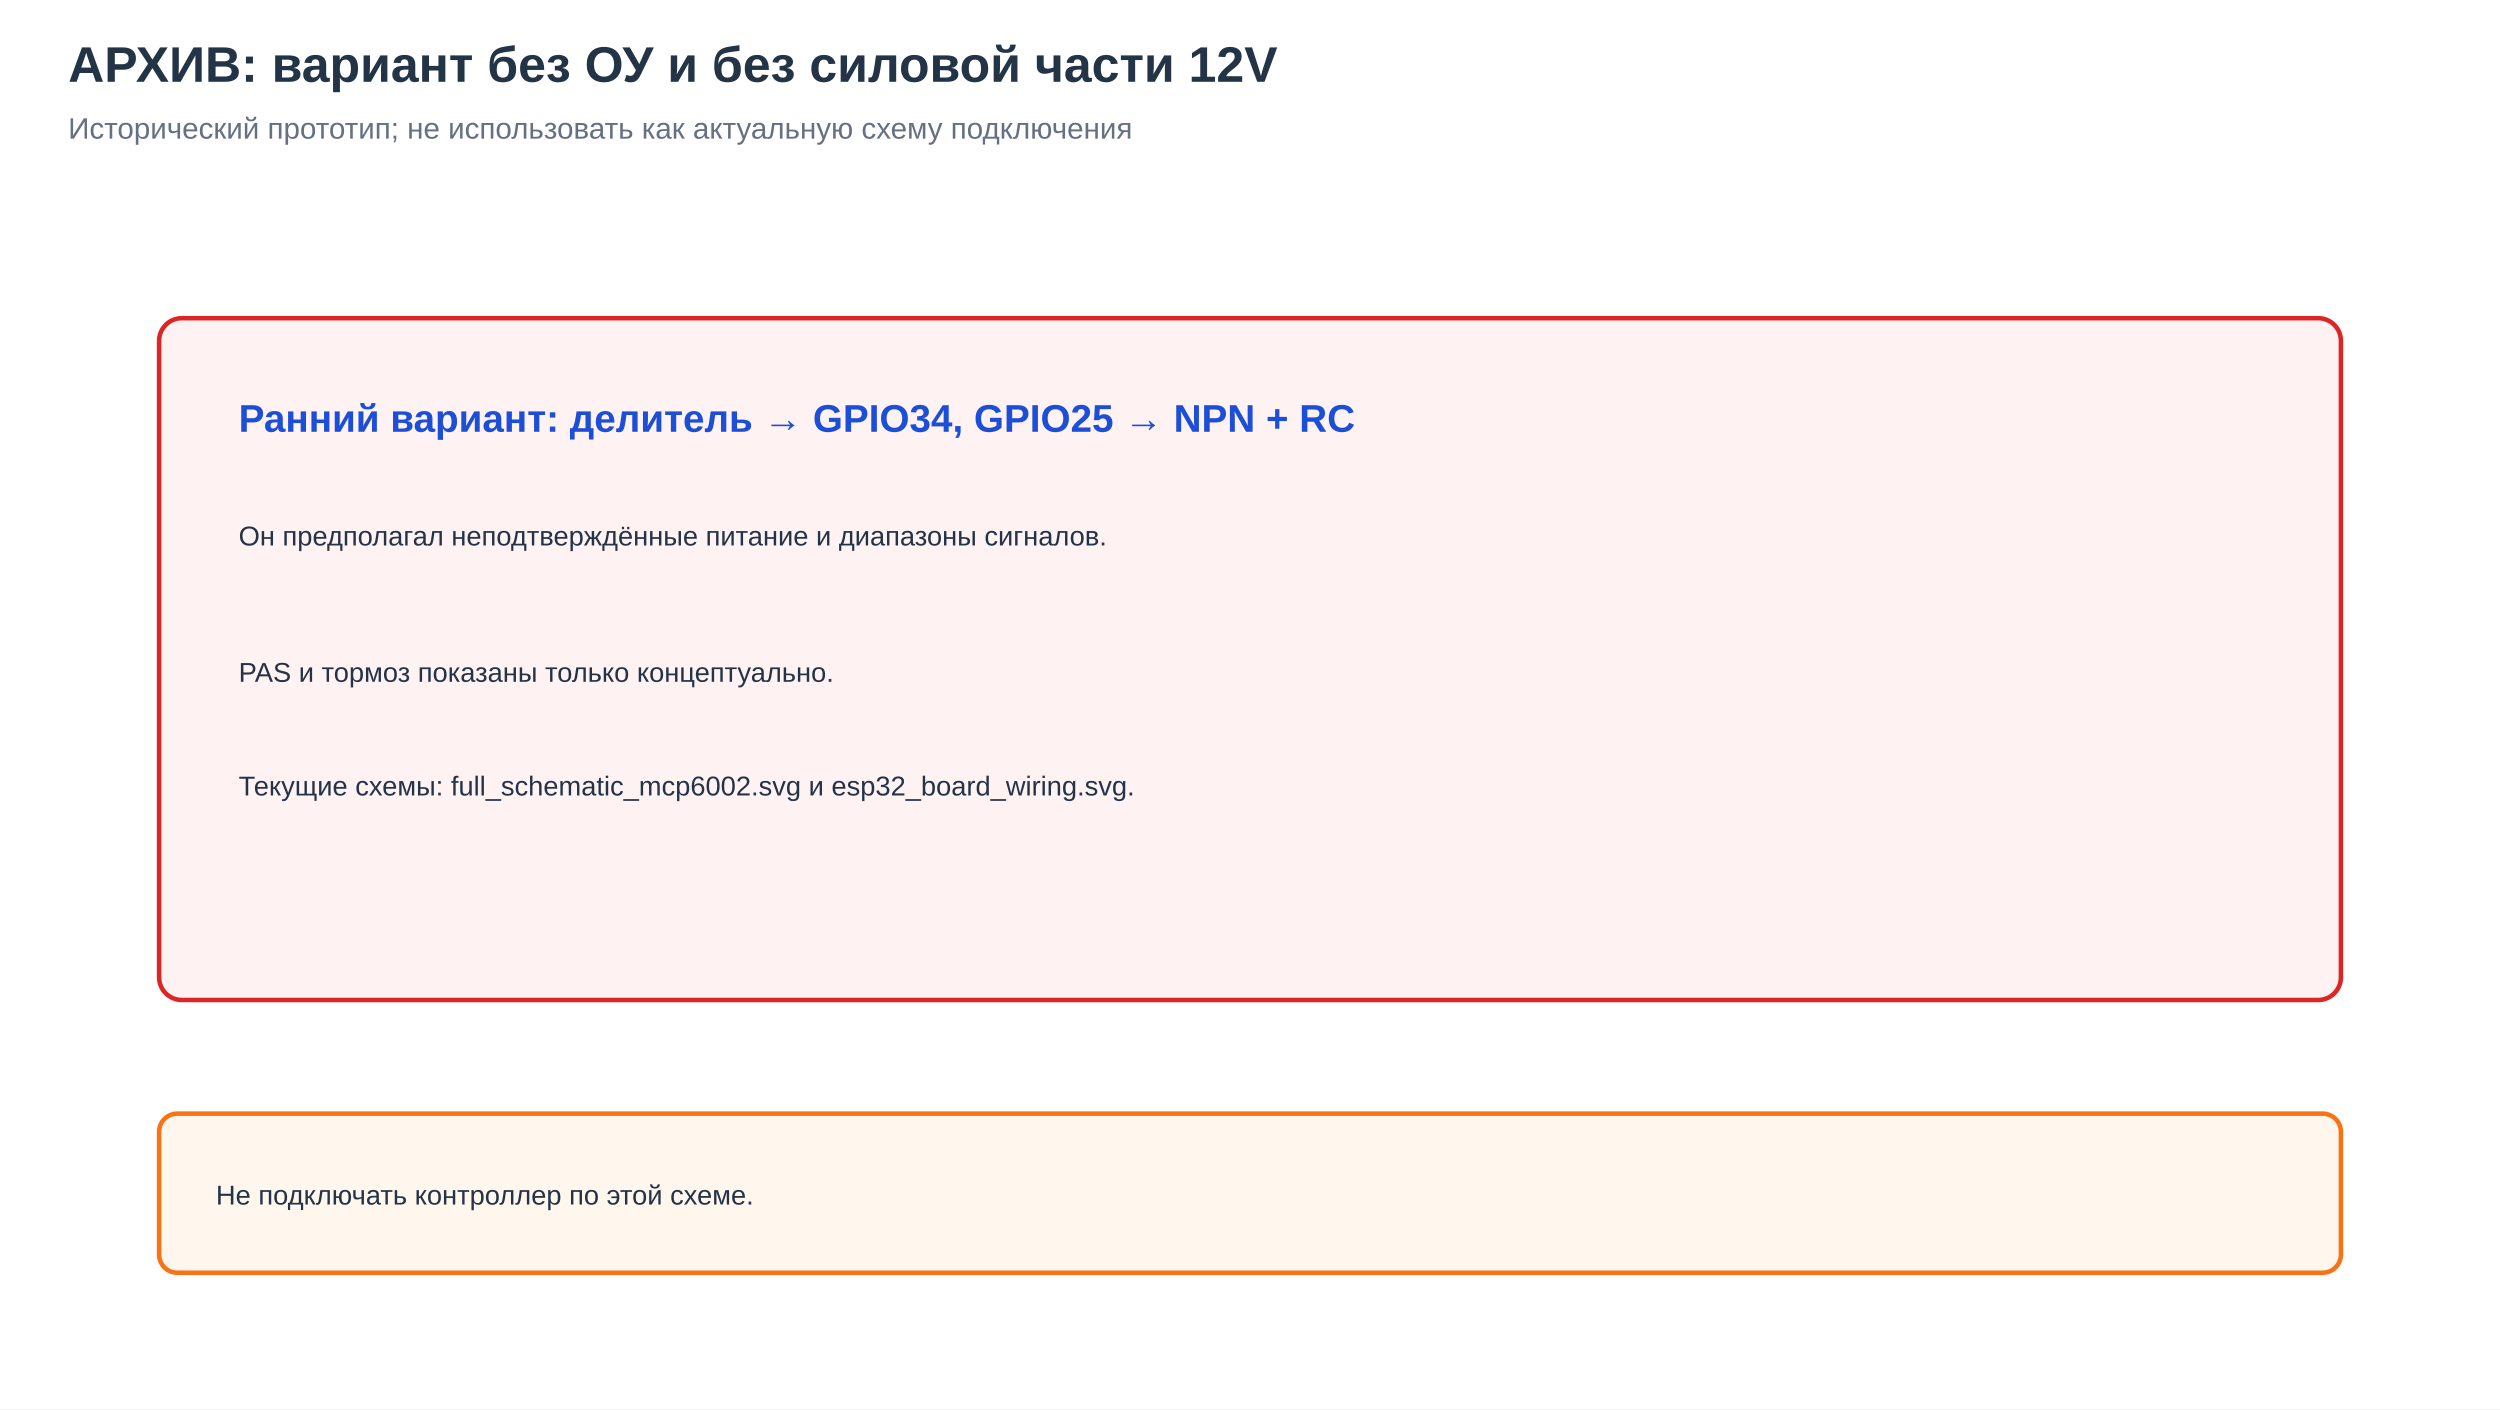
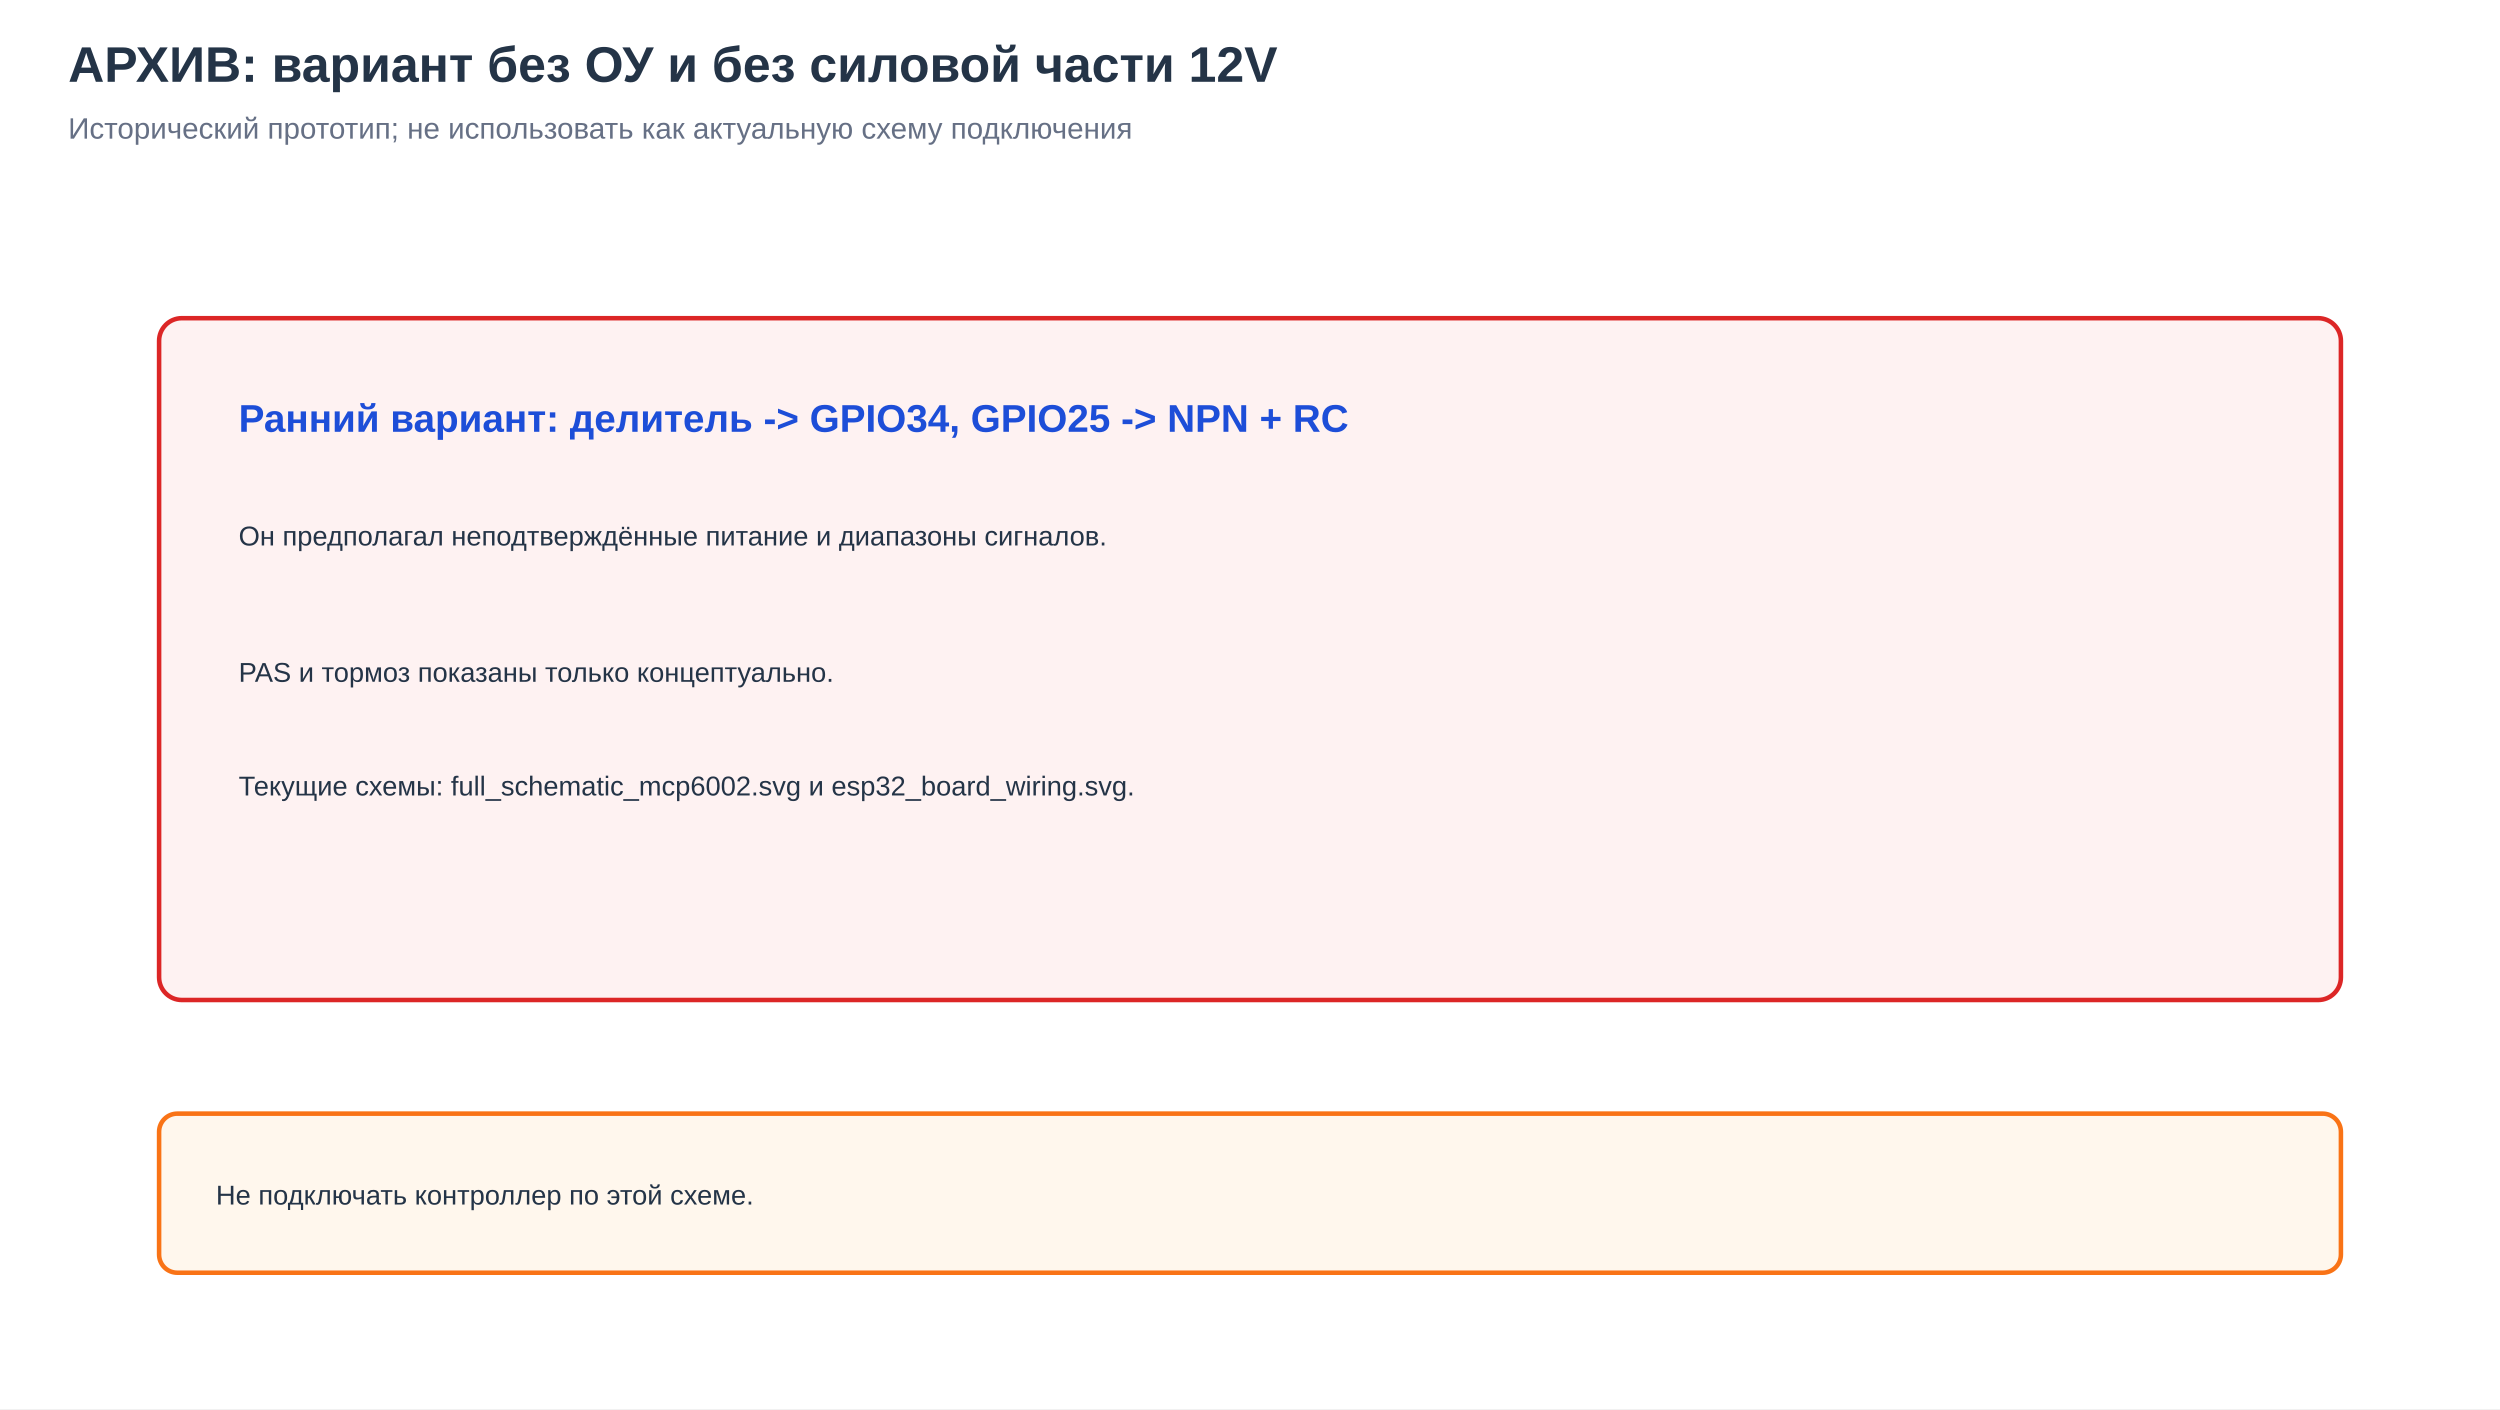
<svg xmlns="http://www.w3.org/2000/svg" width="1100" height="620" viewBox="0 0 1100 620">
  <style>text{font-family:Arial,sans-serif;fill:#243447}.title{font-size:22px;font-weight:bold}.sub{font-size:13px;fill:#667085}.head{font-size:17px;font-weight:bold;fill:#1d4ed8}.arch{fill:#fef2f2;stroke:#dc2626;stroke-width:2}.warn{fill:#fff7ed;stroke:#f97316;stroke-width:2}</style>
  <rect width="1100" height="620" fill="#fff" />
  <text x="30" y="36" class="title">АРХИВ: вариант без ОУ и без силовой части 12V</text>
  <text x="30" y="61" class="sub">Исторический прототип; не использовать как актуальную схему подключения</text>
  <rect x="70" y="140" width="960" height="300" class="arch" rx="10" />
-   <text x="105" y="190" class="head">Ранний вариант: делитель → GPIO34, GPIO25 → NPN + RC</text>
+   <text x="105" y="190" class="head">Ранний вариант: делитель -&gt; GPIO34, GPIO25 -&gt; NPN + RC</text>
  <text x="105" y="240">Он предполагал неподтверждённые питание и диапазоны сигналов.</text>
  <text x="105" y="300">PAS и тормоз показаны только концептуально.</text>
  <text x="105" y="350">Текущие схемы: full_schematic_mcp6002.svg и esp32_board_wiring.svg.</text>
  <rect x="70" y="490" width="960" height="70" class="warn" rx="8" />
  <text x="95" y="530">Не подключать контроллер по этой схеме.</text>
</svg>
